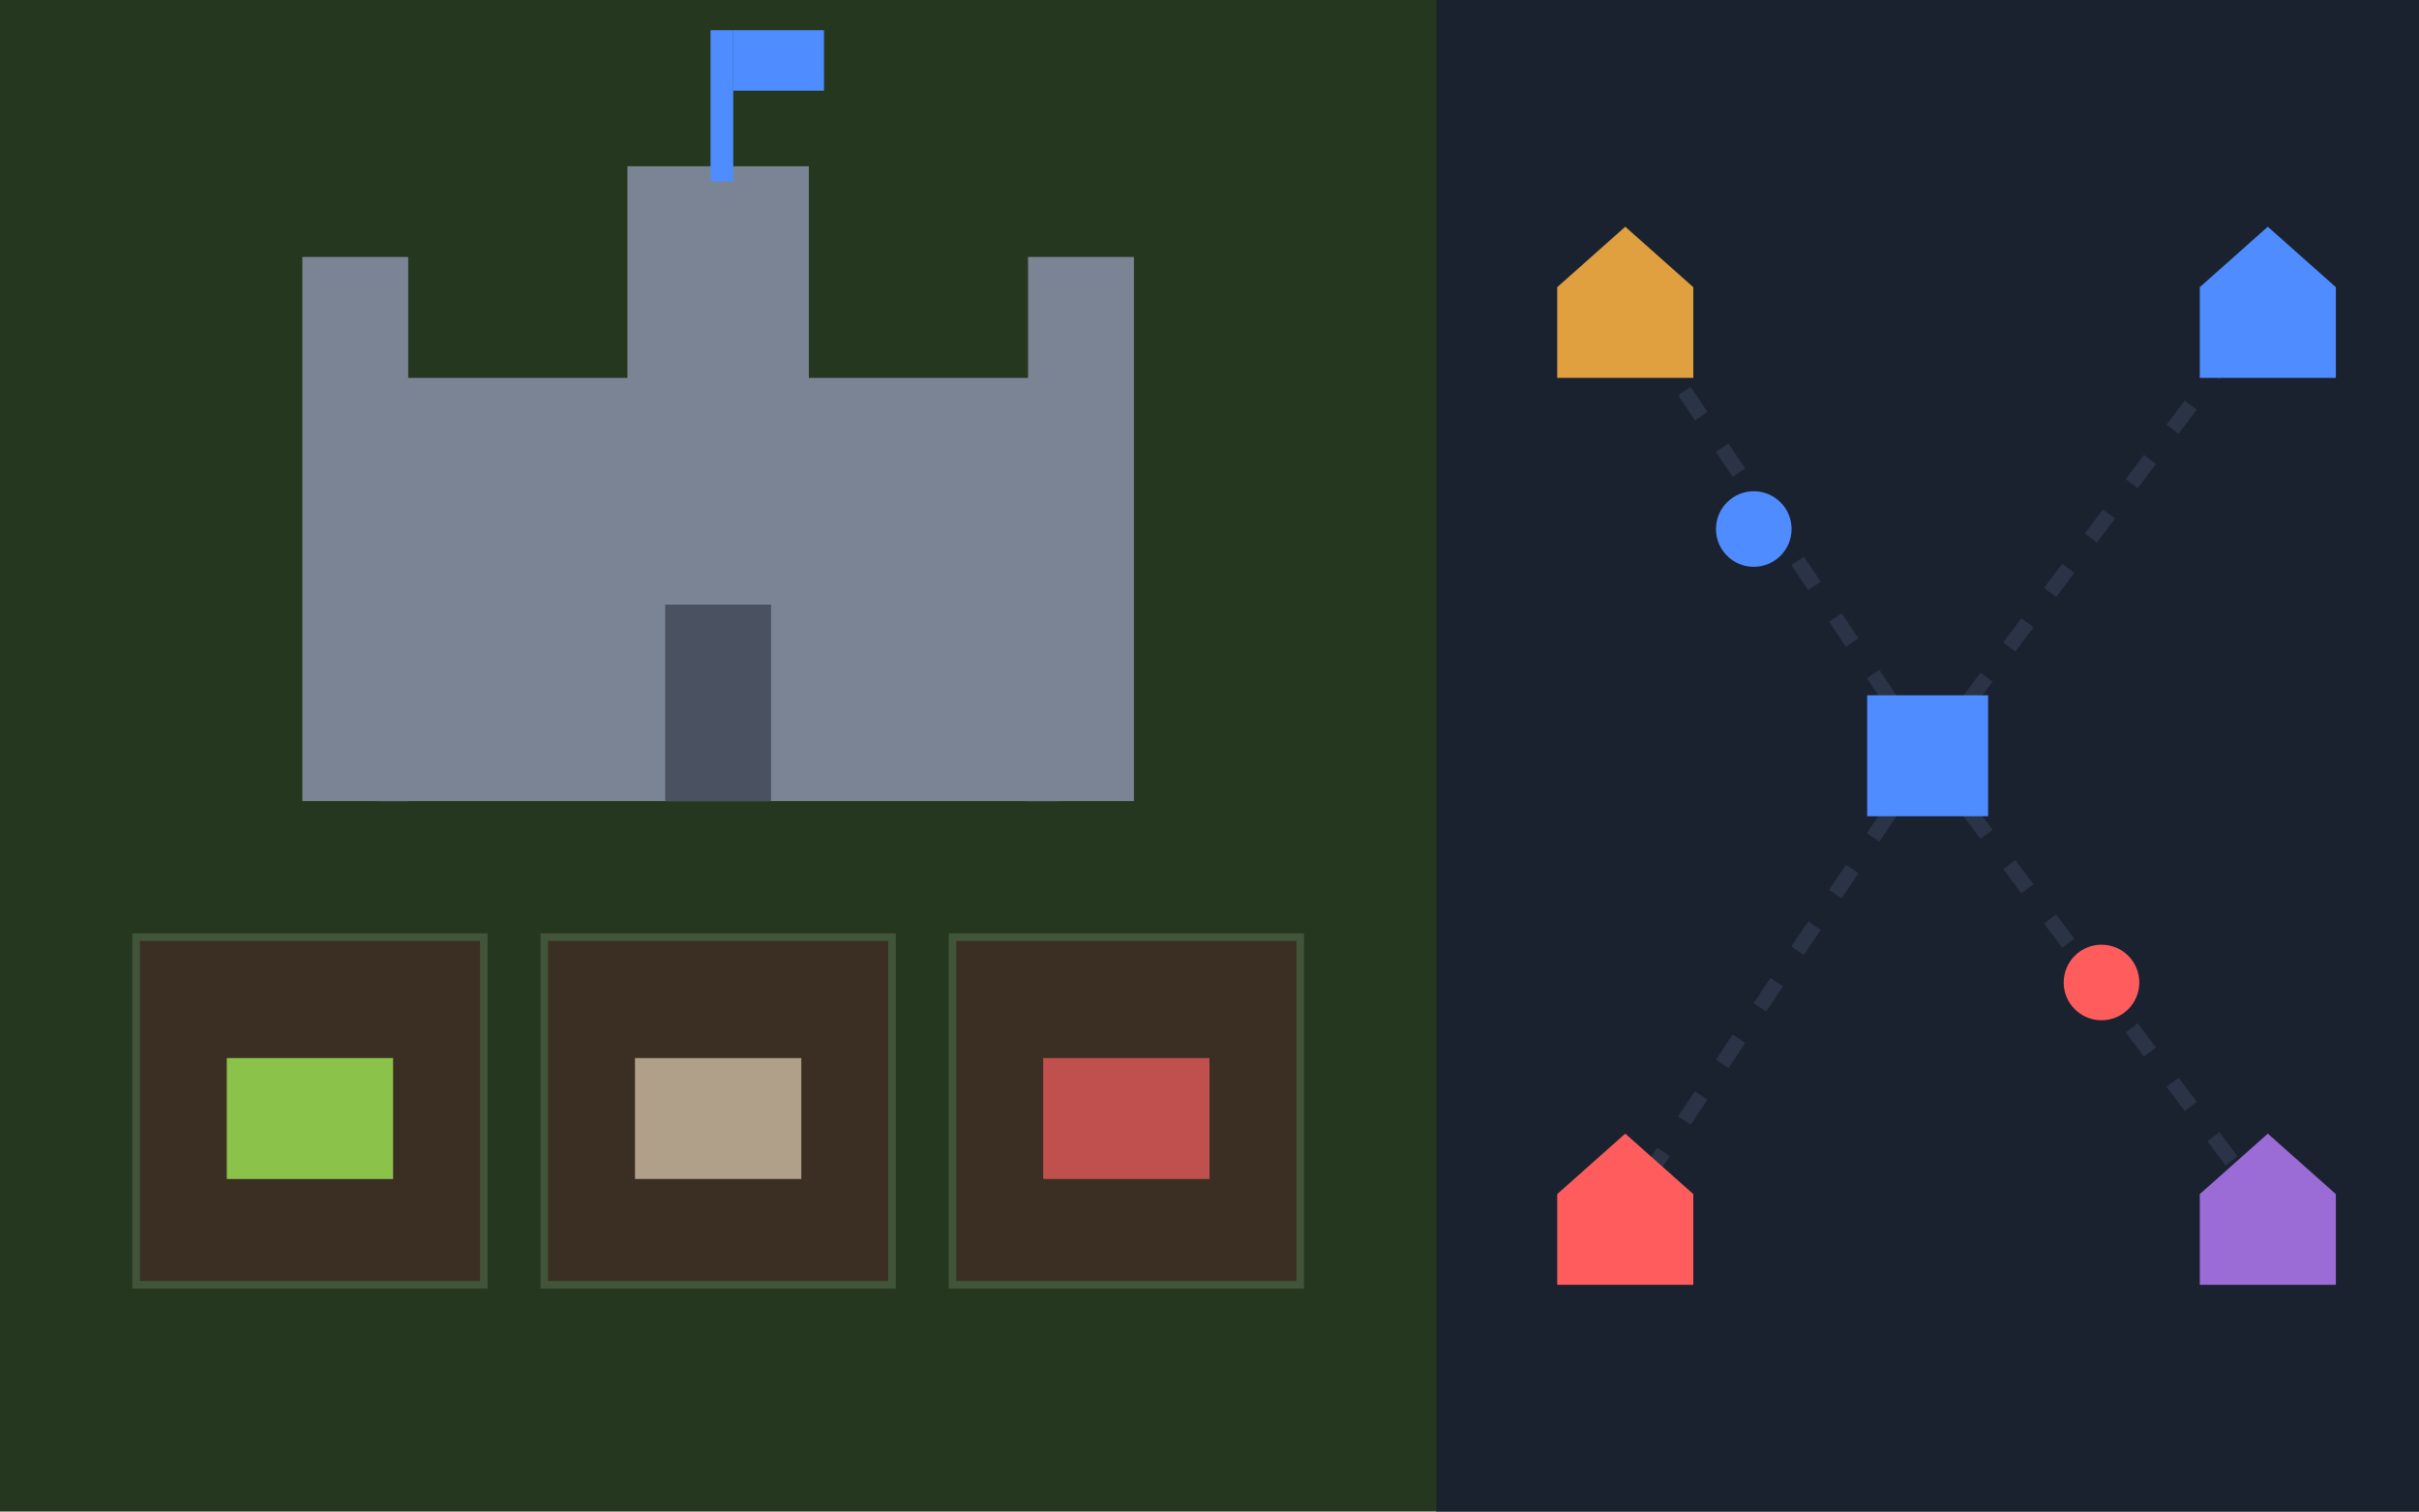
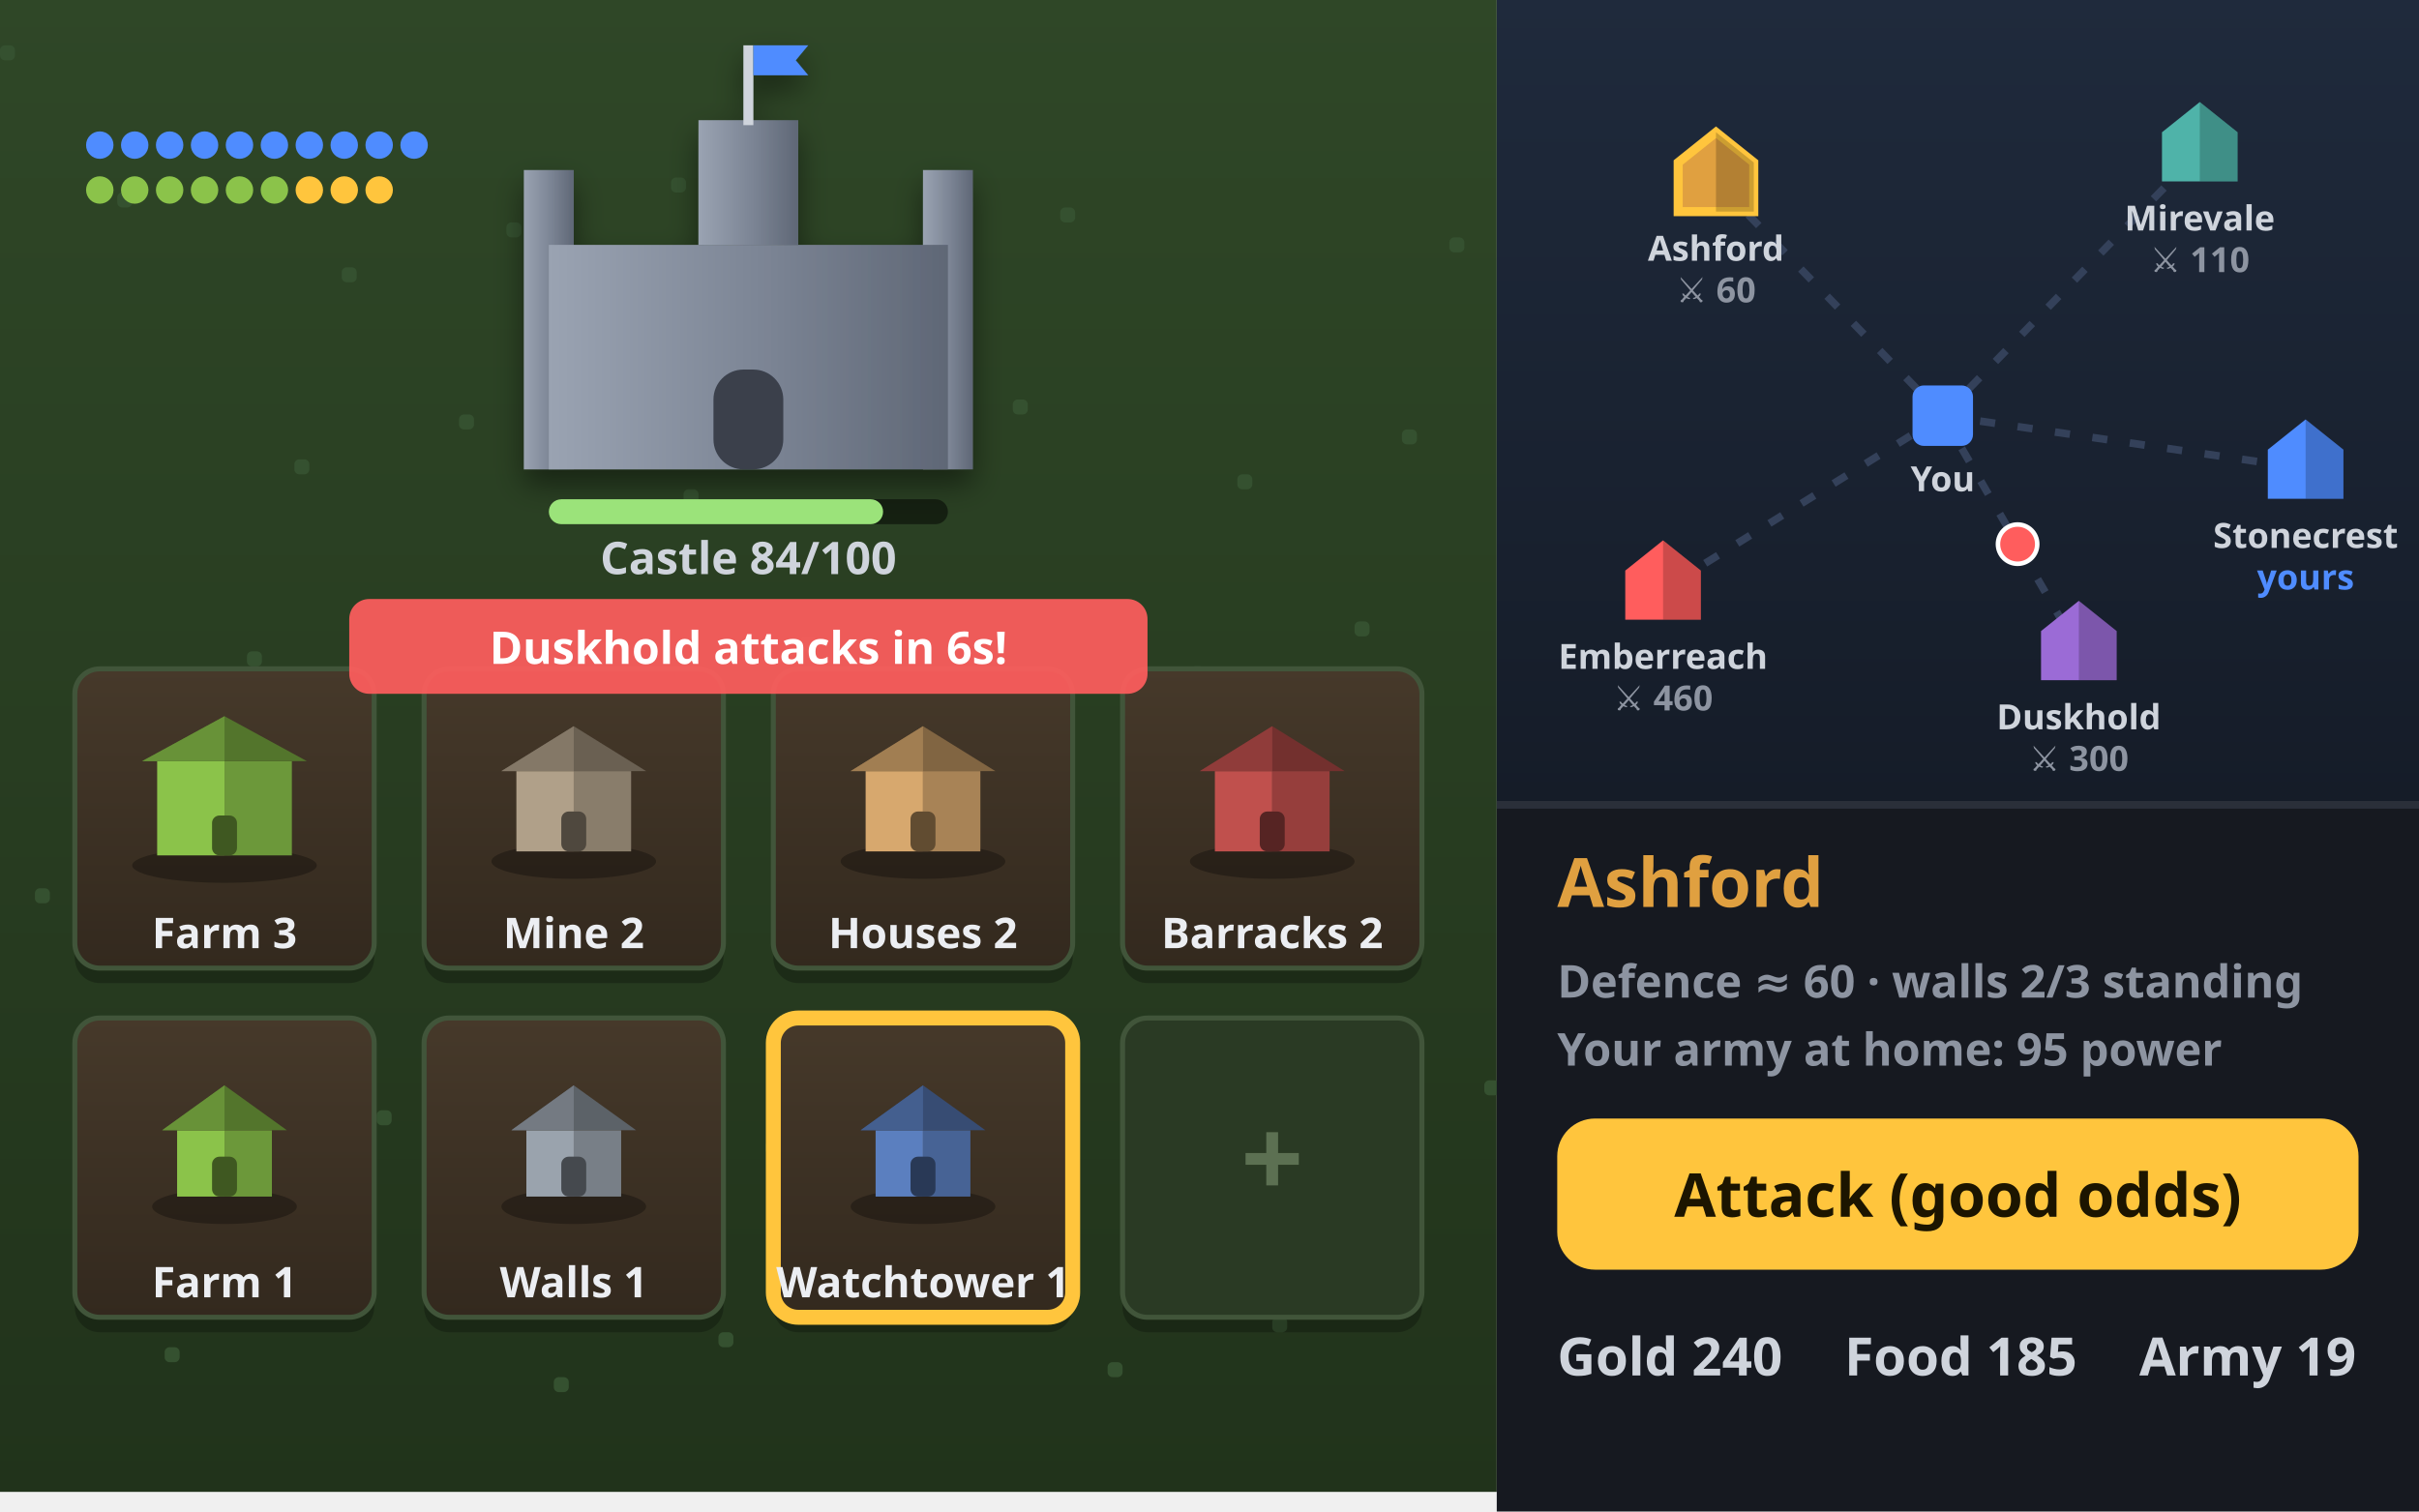
<svg xmlns="http://www.w3.org/2000/svg" viewBox="0 0 320 200">
-   <rect width="320" height="200" fill="#25381f" />
-   <rect x="190" width="130" height="200" fill="#1a2230" />
-   <g fill="#7b8494">
-     <rect x="50" y="50" width="90" height="56" />
-     <rect x="40" y="34" width="14" height="72" />
-     <rect x="136" y="34" width="14" height="72" />
-     <rect x="83" y="22" width="24" height="30" />
+   <defs>
+     <linearGradient id="grass" x1="0" y1="0" x2="0" y2="1">
+       <stop offset="0" stop-color="#2f4727" />
+       <stop offset="1" stop-color="#21331b" />
+     </linearGradient>
+     <linearGradient id="dirt" x1="0" y1="0" x2="0" y2="1">
+       <stop offset="0" stop-color="#46392a" />
+       <stop offset="1" stop-color="#33291e" />
+     </linearGradient>
+     <linearGradient id="stone" x1="0" y1="0" x2="1" y2="0">
+       <stop offset="0" stop-color="#9aa3b2" />
+       <stop offset=".55" stop-color="#7b8494" />
+       <stop offset="1" stop-color="#5f6776" />
+     </linearGradient>
+     <linearGradient id="sea" x1="0" y1="0" x2="0" y2="1">
+       <stop offset="0" stop-color="#1f2a3c" />
+       <stop offset="1" stop-color="#151c28" />
+     </linearGradient>
+     <filter id="ds" x="-20%" y="-20%" width="140%" height="150%">
+       <feDropShadow dx="0" dy="6" stdDeviation="6" flood-opacity=".45" />
+     </filter>
+   </defs>
+   <g transform="translate(0 6) scale(.33)" font-family="system-ui,sans-serif" font-weight="700" text-anchor="middle" fill="#eceef2">
+     <rect x="0" y="-20" width="600" height="600" fill="url(#grass)" />
+     <g fill="#355130">
+       <rect x="0" y="0" width="6" height="6" rx="2" />
+       <rect x="137" y="89" width="6" height="6" rx="2" />
+       <rect x="274" y="178" width="6" height="6" rx="2" />
+       <rect x="411" y="267" width="6" height="6" rx="2" />
+       <rect x="548" y="356" width="6" height="6" rx="2" />
+       <rect x="85" y="445" width="6" height="6" rx="2" />
+       <rect x="222" y="534" width="6" height="6" rx="2" />
+       <rect x="359" y="83" width="6" height="6" rx="2" />
+       <rect x="496" y="172" width="6" height="6" rx="2" />
+       <rect x="33" y="261" width="6" height="6" rx="2" />
+       <rect x="170" y="350" width="6" height="6" rx="2" />
+       <rect x="307" y="439" width="6" height="6" rx="2" />
+       <rect x="444" y="528" width="6" height="6" rx="2" />
+       <rect x="581" y="77" width="6" height="6" rx="2" />
+       <rect x="118" y="166" width="6" height="6" rx="2" />
+       <rect x="255" y="255" width="6" height="6" rx="2" />
+       <rect x="392" y="344" width="6" height="6" rx="2" />
+       <rect x="529" y="433" width="6" height="6" rx="2" />
+       <rect x="66" y="522" width="6" height="6" rx="2" />
+       <rect x="203" y="71" width="6" height="6" rx="2" />
+       <rect x="340" y="160" width="6" height="6" rx="2" />
+       <rect x="477" y="249" width="6" height="6" rx="2" />
+       <rect x="14" y="338" width="6" height="6" rx="2" />
+       <rect x="151" y="427" width="6" height="6" rx="2" />
+       <rect x="288" y="516" width="6" height="6" rx="2" />
+       <rect x="425" y="65" width="6" height="6" rx="2" />
+       <rect x="562" y="154" width="6" height="6" rx="2" />
+       <rect x="99" y="243" width="6" height="6" rx="2" />
+       <rect x="236" y="332" width="6" height="6" rx="2" />
+       <rect x="373" y="421" width="6" height="6" rx="2" />
+       <rect x="510" y="510" width="6" height="6" rx="2" />
+       <rect x="47" y="59" width="6" height="6" rx="2" />
+       <rect x="184" y="148" width="6" height="6" rx="2" />
+       <rect x="321" y="237" width="6" height="6" rx="2" />
+       <rect x="458" y="326" width="6" height="6" rx="2" />
+       <rect x="595" y="415" width="6" height="6" rx="2" />
+       <rect x="132" y="504" width="6" height="6" rx="2" />
+       <rect x="269" y="53" width="6" height="6" rx="2" />
+       <rect x="406" y="142" width="6" height="6" rx="2" />
+       <rect x="543" y="231" width="6" height="6" rx="2" />
+     </g>
+     <g filter="url(#ds)">
+       <rect x="210" y="50" width="20" height="120" fill="url(#stone)" />
+       <rect x="370" y="50" width="20" height="120" fill="url(#stone)" />
+       <rect x="220" y="80" width="160" height="90" fill="url(#stone)" />
+       <rect x="280" y="30" width="40" height="50" fill="url(#stone)" />
+       <rect x="286" y="130" width="28" height="40" rx="12" fill="#3a404c" />
+       <rect x="298" y="0" width="4" height="32" fill="#cfd4dc" />
+       <path d="M302 0h22l-5 6 5 6h-22z" fill="#4f8cff" />
+     </g>
+     <rect x="220" y="182" width="160" height="10" rx="5" fill="#000" opacity=".5" />
+     <rect x="220" y="182" width="134" height="10" rx="5" fill="#9be37a" />
+     <text x="300" y="212" font-size="18" fill="#cfd4dc">Castle 84/100</text>
+     <g>
+       <circle cx="40" cy="40" r="5.5" fill="#4f8cff" />
+       <circle cx="54" cy="40" r="5.5" fill="#4f8cff" />
+       <circle cx="68" cy="40" r="5.5" fill="#4f8cff" />
+       <circle cx="82" cy="40" r="5.5" fill="#4f8cff" />
+       <circle cx="96" cy="40" r="5.5" fill="#4f8cff" />
+       <circle cx="110" cy="40" r="5.5" fill="#4f8cff" />
+       <circle cx="124" cy="40" r="5.5" fill="#4f8cff" />
+       <circle cx="138" cy="40" r="5.5" fill="#4f8cff" />
+       <circle cx="152" cy="40" r="5.5" fill="#4f8cff" />
+       <circle cx="166" cy="40" r="5.5" fill="#4f8cff" />
+       <circle cx="40" cy="58" r="5.5" fill="#8bc34a" />
+       <circle cx="54" cy="58" r="5.5" fill="#8bc34a" />
+       <circle cx="68" cy="58" r="5.5" fill="#8bc34a" />
+       <circle cx="82" cy="58" r="5.5" fill="#8bc34a" />
+       <circle cx="96" cy="58" r="5.5" fill="#8bc34a" />
+       <circle cx="110" cy="58" r="5.5" fill="#8bc34a" />
+       <circle cx="124" cy="58" r="5.5" fill="#ffc53d" />
+       <circle cx="138" cy="58" r="5.5" fill="#ffc53d" />
+       <circle cx="152" cy="58" r="5.5" fill="#ffc53d" />
+     </g>
+     <rect x="30" y="256" width="120" height="120" rx="10" fill="#000" opacity=".25" />
+     <rect x="30" y="250" width="120" height="120" rx="10" fill="url(#dirt)" stroke="#41553a" stroke-width="2" />
+     <ellipse cx="90" cy="328.8" rx="37.0" ry="7" fill="#000" opacity=".3" />
+     <rect x="63.0" y="287.0" width="27.0" height="37.8" fill="#8bc34a" />
+     <rect x="90" y="287.0" width="27.0" height="37.8" fill="#6c983a" />
+     <rect x="85" y="308.8" width="10" height="16" rx="3" fill="#3f5821" />
+     <path d="M57.0 287.0L90 269.0L123.0 287.0Z" fill="#53752c" />
+     <path d="M57.0 287.0L90 269.0L90 287.0Z" fill="#689238" />
+     <text x="90" y="362" font-size="17">Farm 3</text>
+     <rect x="170" y="256" width="120" height="120" rx="10" fill="#000" opacity=".25" />
+     <rect x="170" y="250" width="120" height="120" rx="10" fill="url(#dirt)" stroke="#41553a" stroke-width="2" />
+     <ellipse cx="230" cy="327.2" rx="33.0" ry="7" fill="#000" opacity=".3" />
+     <rect x="207.0" y="291.0" width="23.0" height="32.2" fill="#b0a089" />
+     <rect x="230" y="291.0" width="23.0" height="32.2" fill="#897d6b" />
+     <rect x="225" y="307.2" width="10" height="16" rx="3" fill="#4f483e" />
+     <path d="M201.0 291.0L230 273.0L259.0 291.0Z" fill="#6a6052" />
+     <path d="M201.0 291.0L230 273.0L230 291.0Z" fill="#847867" />
+     <text x="230" y="362" font-size="17">Mine 2</text>
+     <rect x="310" y="256" width="120" height="120" rx="10" fill="#000" opacity=".25" />
+     <rect x="310" y="250" width="120" height="120" rx="10" fill="url(#dirt)" stroke="#41553a" stroke-width="2" />
+     <ellipse cx="370" cy="327.2" rx="33.0" ry="7" fill="#000" opacity=".3" />
+     <rect x="347.0" y="291.0" width="23.0" height="32.2" fill="#d7a86e" />
+     <rect x="370" y="291.0" width="23.0" height="32.2" fill="#a88356" />
+     <rect x="365" y="307.2" width="10" height="16" rx="3" fill="#614c31" />
+     <path d="M341.0 291.0L370 273.0L399.0 291.0Z" fill="#816542" />
+     <path d="M341.0 291.0L370 273.0L370 291.0Z" fill="#a17e52" />
+     <text x="370" y="362" font-size="17">Houses 2</text>
+     <rect x="450" y="256" width="120" height="120" rx="10" fill="#000" opacity=".25" />
+     <rect x="450" y="250" width="120" height="120" rx="10" fill="url(#dirt)" stroke="#41553a" stroke-width="2" />
+     <ellipse cx="510" cy="327.2" rx="33.0" ry="7" fill="#000" opacity=".3" />
+     <rect x="487.0" y="291.0" width="23.0" height="32.2" fill="#c0504d" />
+     <rect x="510" y="291.0" width="23.0" height="32.2" fill="#963e3c" />
+     <rect x="505" y="307.2" width="10" height="16" rx="3" fill="#562423" />
+     <path d="M481.0 291.0L510 273.0L539.0 291.0Z" fill="#73302e" />
+     <path d="M481.0 291.0L510 273.0L510 291.0Z" fill="#903c3a" />
+     <text x="510" y="362" font-size="17">Barracks 2</text>
+     <rect x="30" y="396" width="120" height="120" rx="10" fill="#000" opacity=".25" />
+     <rect x="30" y="390" width="120" height="120" rx="10" fill="url(#dirt)" stroke="#41553a" stroke-width="2" />
+     <ellipse cx="90" cy="465.6" rx="29.0" ry="7" fill="#000" opacity=".3" />
+     <rect x="71.0" y="435.0" width="19.0" height="26.6" fill="#8bc34a" />
+     <rect x="90" y="435.0" width="19.0" height="26.6" fill="#6c983a" />
+     <rect x="85" y="445.6" width="10" height="16" rx="3" fill="#3f5821" />
+     <path d="M65.0 435.0L90 417.0L115.0 435.0Z" fill="#53752c" />
+     <path d="M65.0 435.0L90 417.0L90 435.0Z" fill="#689238" />
+     <text x="90" y="502" font-size="17">Farm 1</text>
+     <rect x="170" y="396" width="120" height="120" rx="10" fill="#000" opacity=".25" />
+     <rect x="170" y="390" width="120" height="120" rx="10" fill="url(#dirt)" stroke="#41553a" stroke-width="2" />
+     <ellipse cx="230" cy="465.6" rx="29.0" ry="7" fill="#000" opacity=".3" />
+     <rect x="211.0" y="435.0" width="19.0" height="26.6" fill="#9aa3ad" />
+     <rect x="230" y="435.0" width="19.0" height="26.6" fill="#787f87" />
+     <rect x="225" y="445.6" width="10" height="16" rx="3" fill="#45494e" />
+     <path d="M205.0 435.0L230 417.0L255.0 435.0Z" fill="#5c6268" />
+     <path d="M205.0 435.0L230 417.0L230 435.0Z" fill="#747a82" />
+     <text x="230" y="502" font-size="17">Walls 1</text>
+     <rect x="310" y="396" width="120" height="120" rx="10" fill="#000" opacity=".25" />
+     <rect x="310" y="390" width="120" height="120" rx="10" fill="url(#dirt)" stroke="#ffc53d" stroke-width="6" />
+     <ellipse cx="370" cy="465.6" rx="29.0" ry="7" fill="#000" opacity=".3" />
+     <rect x="351.0" y="435.0" width="19.0" height="26.6" fill="#5b7fbf" />
+     <rect x="370" y="435.0" width="19.0" height="26.6" fill="#476395" />
+     <rect x="365" y="445.6" width="10" height="16" rx="3" fill="#293956" />
+     <path d="M345.0 435.0L370 417.0L395.0 435.0Z" fill="#374c73" />
+     <path d="M345.0 435.0L370 417.0L370 435.0Z" fill="#445f8f" />
+     <text x="370" y="502" font-size="17">Watchtower 1</text>
+     <rect x="450" y="396" width="120" height="120" rx="10" fill="#000" opacity=".25" />
+     <rect x="450" y="390" width="120" height="120" rx="10" fill="#2a3a24" stroke="#41553a" stroke-width="2" />
+     <text x="510" y="462" font-size="44" fill="#5c7052">+</text>
+     <rect x="140" y="222" width="320" height="38" rx="8" fill="#ff5d5d" opacity=".92" />
+     <text x="300" y="248" font-size="18" fill="#fff">Duskhold attacks in 6s!</text>
  </g>
-   <rect x="88" y="80" width="14" height="26" fill="#4a5160" />
-   <rect x="94" y="4" width="3" height="20" fill="#4f8cff" />
-   <rect x="97" y="4" width="12" height="8" fill="#4f8cff" />
-   <g fill="#3a2f22" stroke="#41553a">
-     <rect x="18" y="124" width="46" height="46" />
-     <rect x="72" y="124" width="46" height="46" />
-     <rect x="126" y="124" width="46" height="46" />
+   <rect x="198" y="0" width="122" height="106" fill="url(#sea)" />
+   <g font-family="system-ui,sans-serif" font-weight="700" font-size="4.6" text-anchor="middle">
+     <g stroke="#34415a" stroke-width="1" stroke-dasharray="2 3">
+       <path d="M257 55L227 24" />
+       <path d="M257 55L291 20" />
+       <path d="M257 55L305 62" />
+       <path d="M257 55L275 86" />
+       <path d="M257 55L220 78" />
+     </g>
+     <path d="M222 28v-6.5l5-4 5 4v6.5z" fill="#e0a040" stroke="#ffc53d" stroke-width="1.2" />
+     <path d="M227 28v-10.5l5 4v6.5z" fill="#000" opacity=".2" />
+     <text x="227" y="34.5" fill="#cfd4dc">Ashford</text>
+     <text x="227" y="40" fill="#8d94a1">⚔ 60</text>
+     <path d="M286 24v-6.5l5-4 5 4v6.5z" fill="#4fb3a9" />
+     <path d="M291 24v-10.5l5 4v6.5z" fill="#000" opacity=".2" />
+     <text x="291" y="30.5" fill="#cfd4dc">Mirevale</text>
+     <text x="291" y="36" fill="#8d94a1">⚔ 110</text>
+     <path d="M300 66v-6.5l5-4 5 4v6.5z" fill="#4f8cff" />
+     <path d="M305 66v-10.5l5 4v6.5z" fill="#000" opacity=".2" />
+     <text x="305" y="72.5" fill="#cfd4dc">Stonecrest</text>
+     <text x="305" y="78" fill="#4f8cff">yours</text>
+     <path d="M270 90v-6.5l5-4 5 4v6.5z" fill="#9b6bd6" />
+     <path d="M275 90v-10.5l5 4v6.5z" fill="#000" opacity=".2" />
+     <text x="275" y="96.5" fill="#cfd4dc">Duskhold</text>
+     <text x="275" y="102" fill="#8d94a1">⚔ 300</text>
+     <path d="M215 82v-6.5l5-4 5 4v6.5z" fill="#ff5d5d" />
+     <path d="M220 82v-10.5l5 4v6.5z" fill="#000" opacity=".2" />
+     <text x="220" y="88.5" fill="#cfd4dc">Emberreach</text>
+     <text x="220" y="94" fill="#8d94a1">⚔ 460</text>
+     <rect x="253" y="51" width="8" height="8" rx="1.5" fill="#4f8cff" />
+     <text x="257" y="65" fill="#cfd4dc">You</text>
+     <circle cx="266.9" cy="72.0" r="2.6" fill="#ff5d5d" stroke="#fff" stroke-width=".6" />
  </g>
-   <rect x="30" y="140" width="22" height="16" fill="#8bc34a" />
-   <rect x="84" y="140" width="22" height="16" fill="#b0a089" />
-   <rect x="138" y="140" width="22" height="16" fill="#c0504d" />
-   <g stroke="#2a3446" stroke-width="2" stroke-dasharray="4 5">
-     <path d="M255 100 L215 40 M255 100 L300 40 M255 100 L300 160 M255 100 L215 160" />
+   <rect x="198" y="106" width="122" height="94" fill="#161920" />
+   <rect x="198" y="106" width="122" height="1" fill="#2a2f39" />
+   <g font-family="system-ui,sans-serif" font-weight="700">
+     <text x="206" y="120" font-size="9" fill="#e0a040">Ashford</text>
+     <text x="206" y="132" font-size="6" fill="#8d94a1">Defence ≈ 60 · walls 2/3 standing</text>
+     <text x="206" y="141" font-size="6" fill="#8d94a1">Your army at home: 95 power</text>
+     <rect x="206" y="148" width="106" height="20" rx="5" fill="#ffc53d" />
+     <text x="259" y="161" font-size="8" fill="#1c1500" text-anchor="middle">Attack (good odds)</text>
+     <g font-size="7" fill="#cfd4dc">
+       <text x="206" y="182">Gold 240</text>
+       <text x="244" y="182">Food 185</text>
+       <text x="283" y="182">Army 19</text>
+     </g>
  </g>
-   <rect x="247" y="92" width="16" height="16" fill="#4f8cff" />
-   <g>
-     <path d="M206 50 v-12 l9 -8 9 8 v12z" fill="#e0a040" />
-     <path d="M291 50 v-12 l9 -8 9 8 v12z" fill="#4f8cff" />
-     <path d="M291 170 v-12 l9 -8 9 8 v12z" fill="#9b6bd6" />
-     <path d="M206 170 v-12 l9 -8 9 8 v12z" fill="#ff5d5d" />
-   </g>
-   <circle cx="232" cy="70" r="5" fill="#4f8cff" />
-   <circle cx="278" cy="130" r="5" fill="#ff5d5d" />
</svg>
